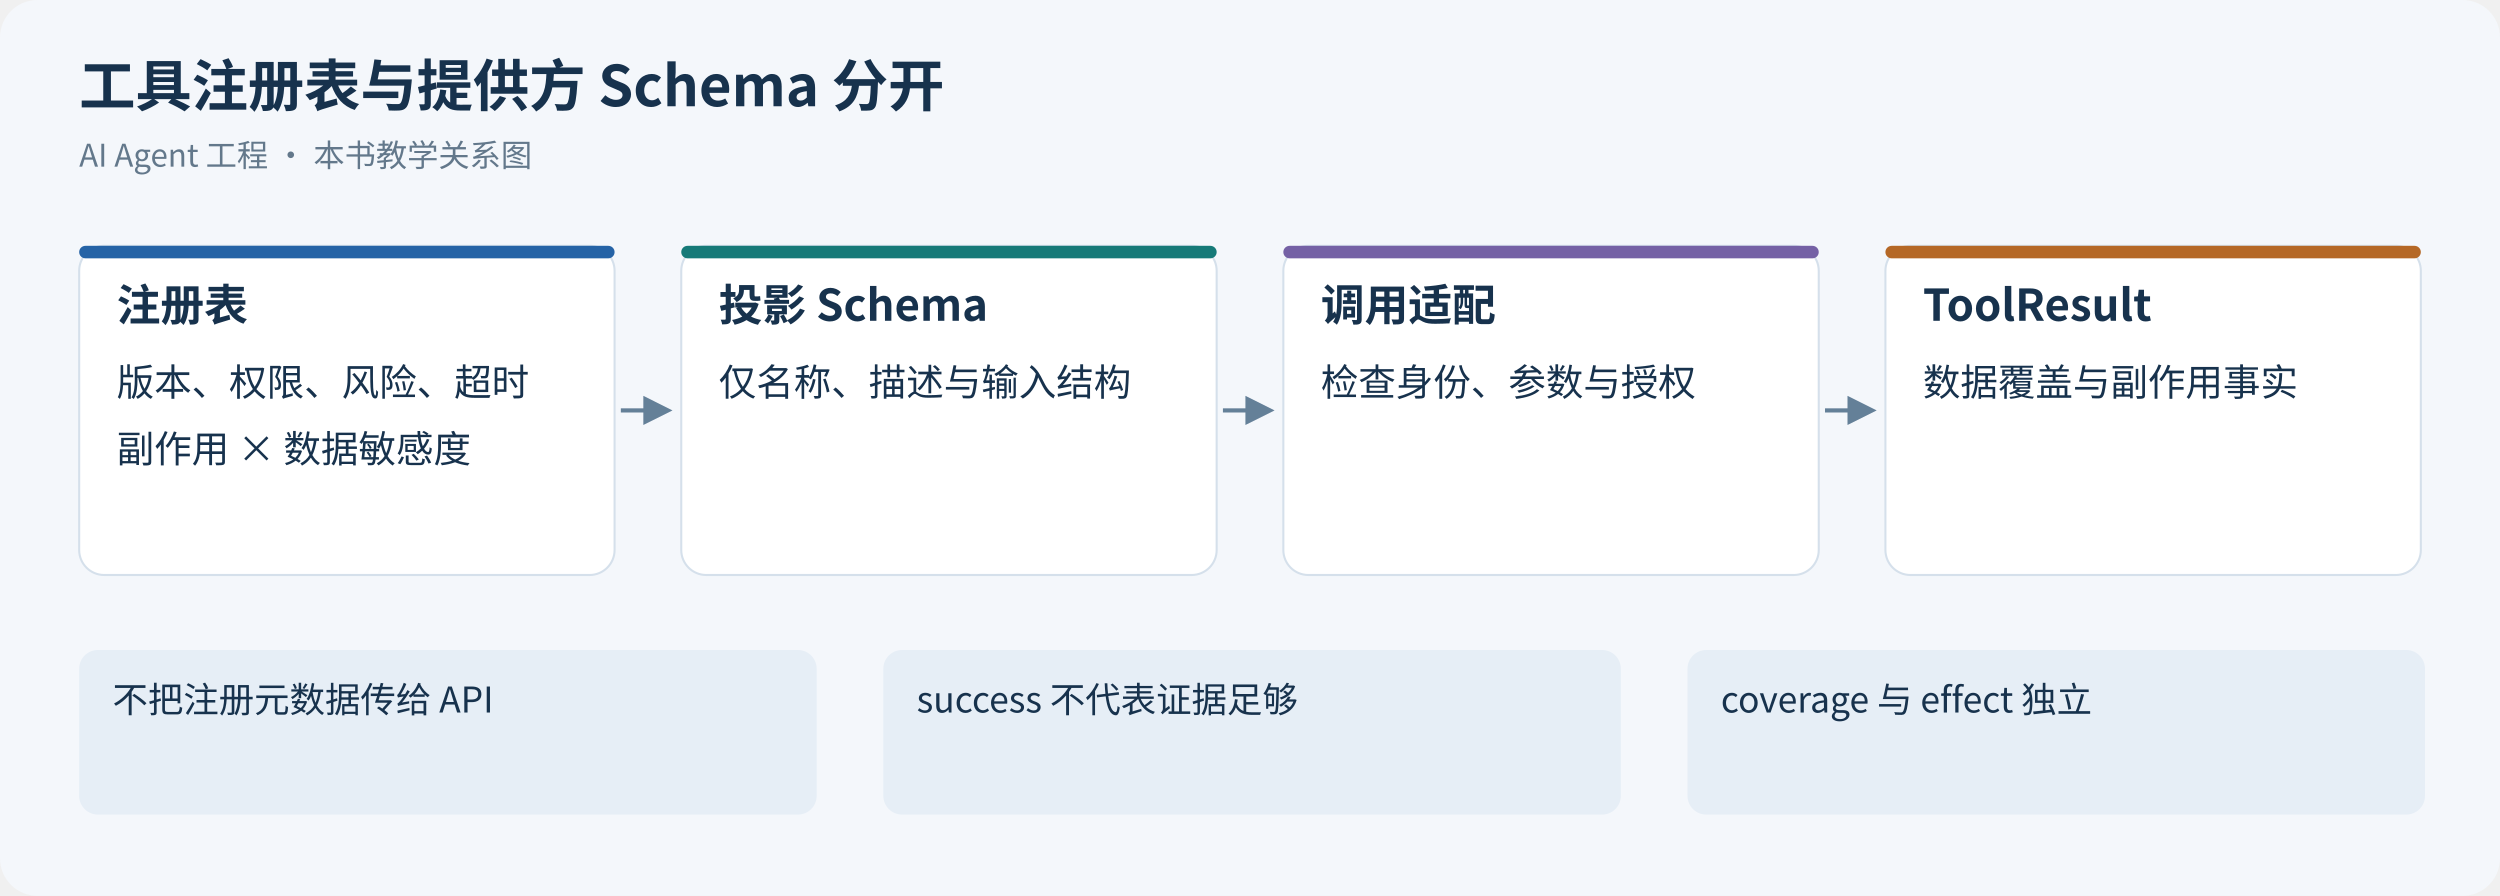
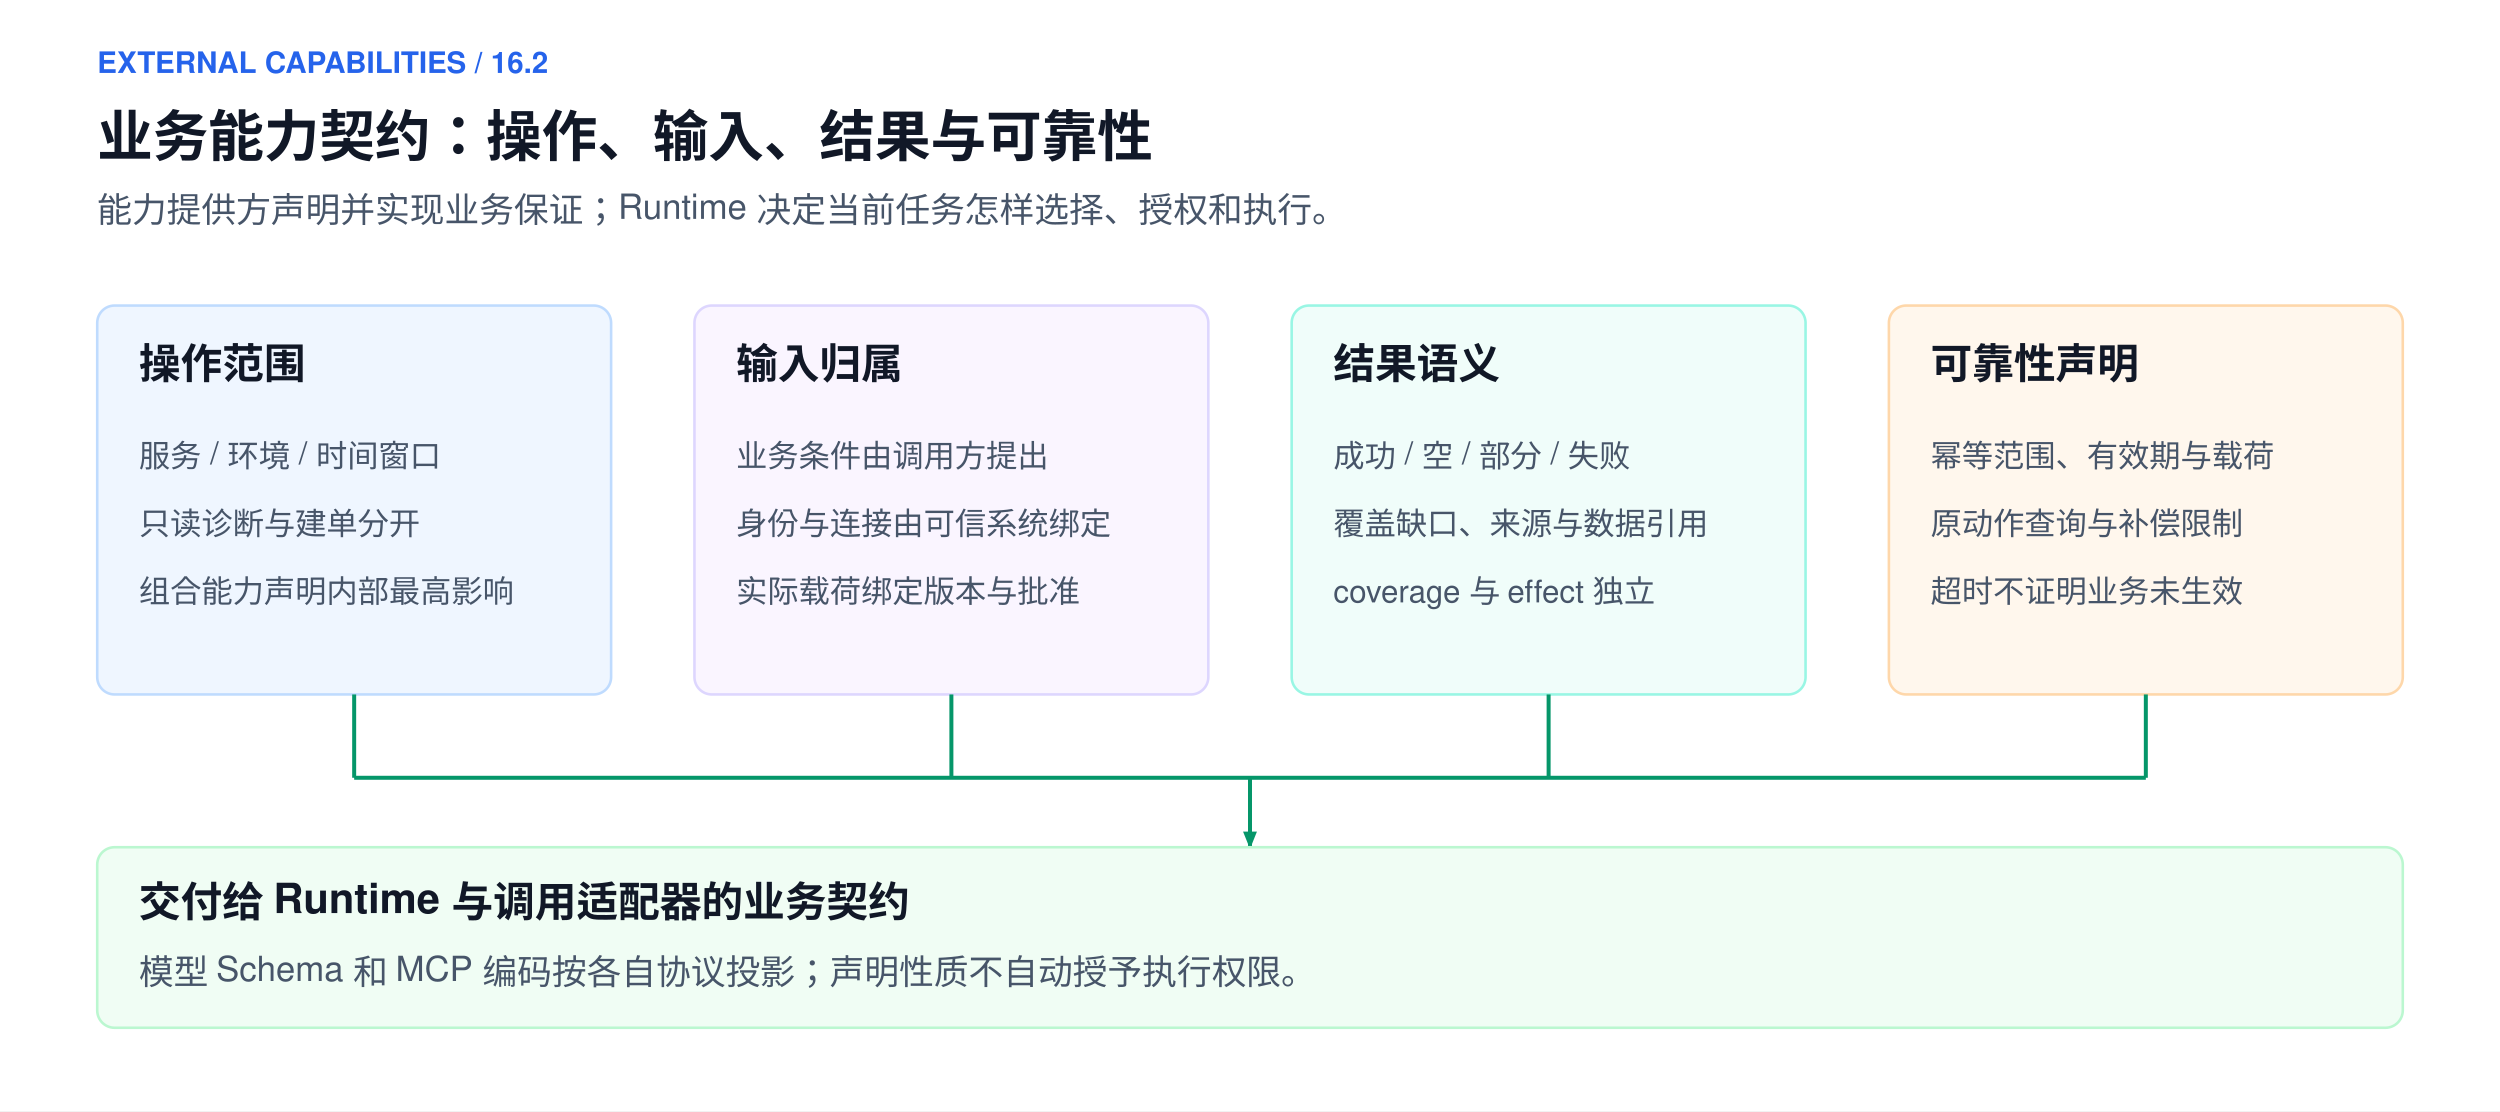
- <svg xmlns="http://www.w3.org/2000/svg" width="1200" height="430" viewBox="0 0 1200 430" role="img">
+ <svg xmlns="http://www.w3.org/2000/svg" width="1440" height="640" viewBox="0 0 1440 640" role="img" aria-labelledby="title desc">
+   <style>text{font-family:Helvetica Neue,Helvetica,Arial,PingFang SC,Microsoft YaHei,sans-serif}</style>
  <defs>
-     <marker id="arrow" viewBox="0 0 10 10" refX="8" refY="5" markerWidth="7" markerHeight="7" orient="auto">
-       <path d="M0 0 L10 5 L0 10z" fill="#648098" />
+     <marker id="arrow-green" markerWidth="10" markerHeight="8" refX="9" refY="4" orient="auto" markerUnits="userSpaceOnUse">
+       <path d="M0,0 L10,4 L0,8 Z" fill="#059669" />
    </marker>
  </defs>
-   <rect width="1200" height="430" rx="18" fill="#f4f7fb" />
-   <g font-family="PingFang SC, Microsoft YaHei, Noto Sans CJK SC, sans-serif" fill="#17324d">
-     <text x="38" y="51" font-size="27" font-weight="600">工具注册表与提供方 Schema 分开</text>
-     <text x="38" y="80" font-size="15" fill="#63788b">AI Agent 工程 · 本书教学关系图</text>
-     <rect x="38" y="118" width="257" height="158" rx="12" fill="white" stroke="#d5e0eb" />
-     <rect x="38" y="118" width="257" height="6" rx="3" fill="#2563a6" />
-     <text x="56" y="154" font-size="21" font-weight="600">注册表</text>
-     <text x="56" y="190" font-size="18">版本、权限、风险、超时</text>
-     <text x="56" y="222" font-size="18">副作用 × 数据敏感度</text>
-     <path d="M298 197 H320" stroke="#648098" stroke-width="2" marker-end="url(#arrow)" />
-     <rect x="327" y="118" width="257" height="158" rx="12" fill="white" stroke="#d5e0eb" />
-     <rect x="327" y="118" width="257" height="6" rx="3" fill="#167a78" />
-     <text x="345" y="154" font-size="21" font-weight="600">投影 Schema</text>
-     <text x="345" y="190" font-size="18">仅名称、描述与输入结构</text>
-     <path d="M587 197 H609" stroke="#648098" stroke-width="2" marker-end="url(#arrow)" />
-     <rect x="616" y="118" width="257" height="158" rx="12" fill="white" stroke="#d5e0eb" />
-     <rect x="616" y="118" width="257" height="6" rx="3" fill="#7561a5" />
-     <text x="634" y="154" font-size="21" font-weight="600">调用适配</text>
-     <text x="634" y="190" font-size="18">检查身份、参数与授权</text>
-     <path d="M876 197 H898" stroke="#648098" stroke-width="2" marker-end="url(#arrow)" />
-     <rect x="905" y="118" width="257" height="158" rx="12" fill="white" stroke="#d5e0eb" />
-     <rect x="905" y="118" width="257" height="6" rx="3" fill="#b56826" />
-     <text x="923" y="154" font-size="21" font-weight="600">ToolResult</text>
-     <text x="923" y="190" font-size="18">数据覆盖与副作用事实</text>
-     <rect x="38" y="312" width="354" height="79" rx="9" fill="#e6eef6" />
-     <text x="54" y="342" font-size="17">不把注册元数据传给 API</text>
-     <rect x="424" y="312" width="354" height="79" rx="9" fill="#e6eef6" />
-     <text x="440" y="342" font-size="17">success 不代表证据足够</text>
-     <rect x="810" y="312" width="354" height="79" rx="9" fill="#e6eef6" />
-     <text x="826" y="342" font-size="17">coverage 与 effect 独立</text>
-   </g>
+   <rect width="1440" height="640" fill="#ffffff" />
+   <text x="56" y="42" font-size="17" font-weight="600" fill="#2563eb">EXTERNAL CAPABILITIES / 16.2</text>
+   <text x="56" y="90" font-size="32" font-weight="600" fill="#111827">业务能力契约：操作、输入、结果与可靠性</text>
+   <text x="56" y="128" font-size="20" font-weight="400" fill="#475569">能力提供方声明并实现业务保证；Runtime 决定当前任务怎样选择、授权和执行。</text>
+   <rect x="56" y="176" width="296" height="224" rx="10" fill="#eff6ff" stroke="#bfdbfe" stroke-width="1.5" />
+   <text x="80" y="218" font-size="24" font-weight="600" fill="#111827">操作范围</text>
+   <text x="80" y="269" font-size="18" font-weight="400" fill="#475569">服务 / 环境 / 时间窗口</text>
+   <text x="80" y="308" font-size="18" font-weight="400" fill="#475569">只读诊断与建单分开</text>
+   <text x="80" y="347" font-size="18" font-weight="400" fill="#475569">组合能力声明内部最高影响</text>
+   <path d="M204,400 V448" fill="none" stroke="#059669" stroke-width="2.3" />
+   <rect x="400" y="176" width="296" height="224" rx="10" fill="#faf5ff" stroke="#ddd6fe" stroke-width="1.5" />
+   <text x="424" y="218" font-size="24" font-weight="600" fill="#111827">输入归属</text>
+   <text x="424" y="269" font-size="18" font-weight="400" fill="#475569">业务条件由调用方提出</text>
+   <text x="424" y="308" font-size="18" font-weight="400" fill="#475569">身份与连接由可信系统绑定</text>
+   <text x="424" y="347" font-size="18" font-weight="400" fill="#475569">实际载荷绑定版本与批准</text>
+   <path d="M548,400 V448" fill="none" stroke="#059669" stroke-width="2.3" />
+   <rect x="744" y="176" width="296" height="224" rx="10" fill="#f0fdfa" stroke="#99f6e4" stroke-width="1.5" />
+   <text x="768" y="218" font-size="24" font-weight="600" fill="#111827">结果语义</text>
+   <text x="768" y="269" font-size="18" font-weight="400" fill="#475569">成功 / 空 / 部分 / 失败</text>
+   <text x="768" y="308" font-size="18" font-weight="400" fill="#475569">覆盖缺口、来源与数据引用</text>
+   <text x="768" y="347" font-size="18" font-weight="400" fill="#475569">coverage 与 effect 独立</text>
+   <path d="M892,400 V448" fill="none" stroke="#059669" stroke-width="2.3" />
+   <rect x="1088" y="176" width="296" height="224" rx="10" fill="#fff7ed" stroke="#fed7aa" stroke-width="1.5" />
+   <text x="1112" y="218" font-size="24" font-weight="600" fill="#111827">可靠性声明</text>
+   <text x="1112" y="269" font-size="18" font-weight="400" fill="#475569">幂等范围、有效期与载荷</text>
+   <text x="1112" y="308" font-size="18" font-weight="400" fill="#475569">原动作查询与补偿限制</text>
+   <text x="1112" y="347" font-size="18" font-weight="400" fill="#475569">超时不证明业务未生效</text>
+   <path d="M1236,400 V448" fill="none" stroke="#059669" stroke-width="2.3" />
+   <path d="M204,448 H1236 M720,448 V488" fill="none" stroke="#059669" stroke-width="2.3" marker-end="url(#arrow-green)" />
+   <rect x="56" y="488" width="1328" height="104" rx="10" fill="#f0fdf4" stroke="#bbf7d0" stroke-width="1.5" />
+   <text x="80" y="528" font-size="24" font-weight="600" fill="#111827">交付给 Runtime 与调用适配器的业务契约</text>
+   <text x="80" y="567" font-size="20" font-weight="400" fill="#475569">模型 Schema 和 MCP 编码按各自协议投影；声明性质不自动授予执行权限。</text>
</svg>
